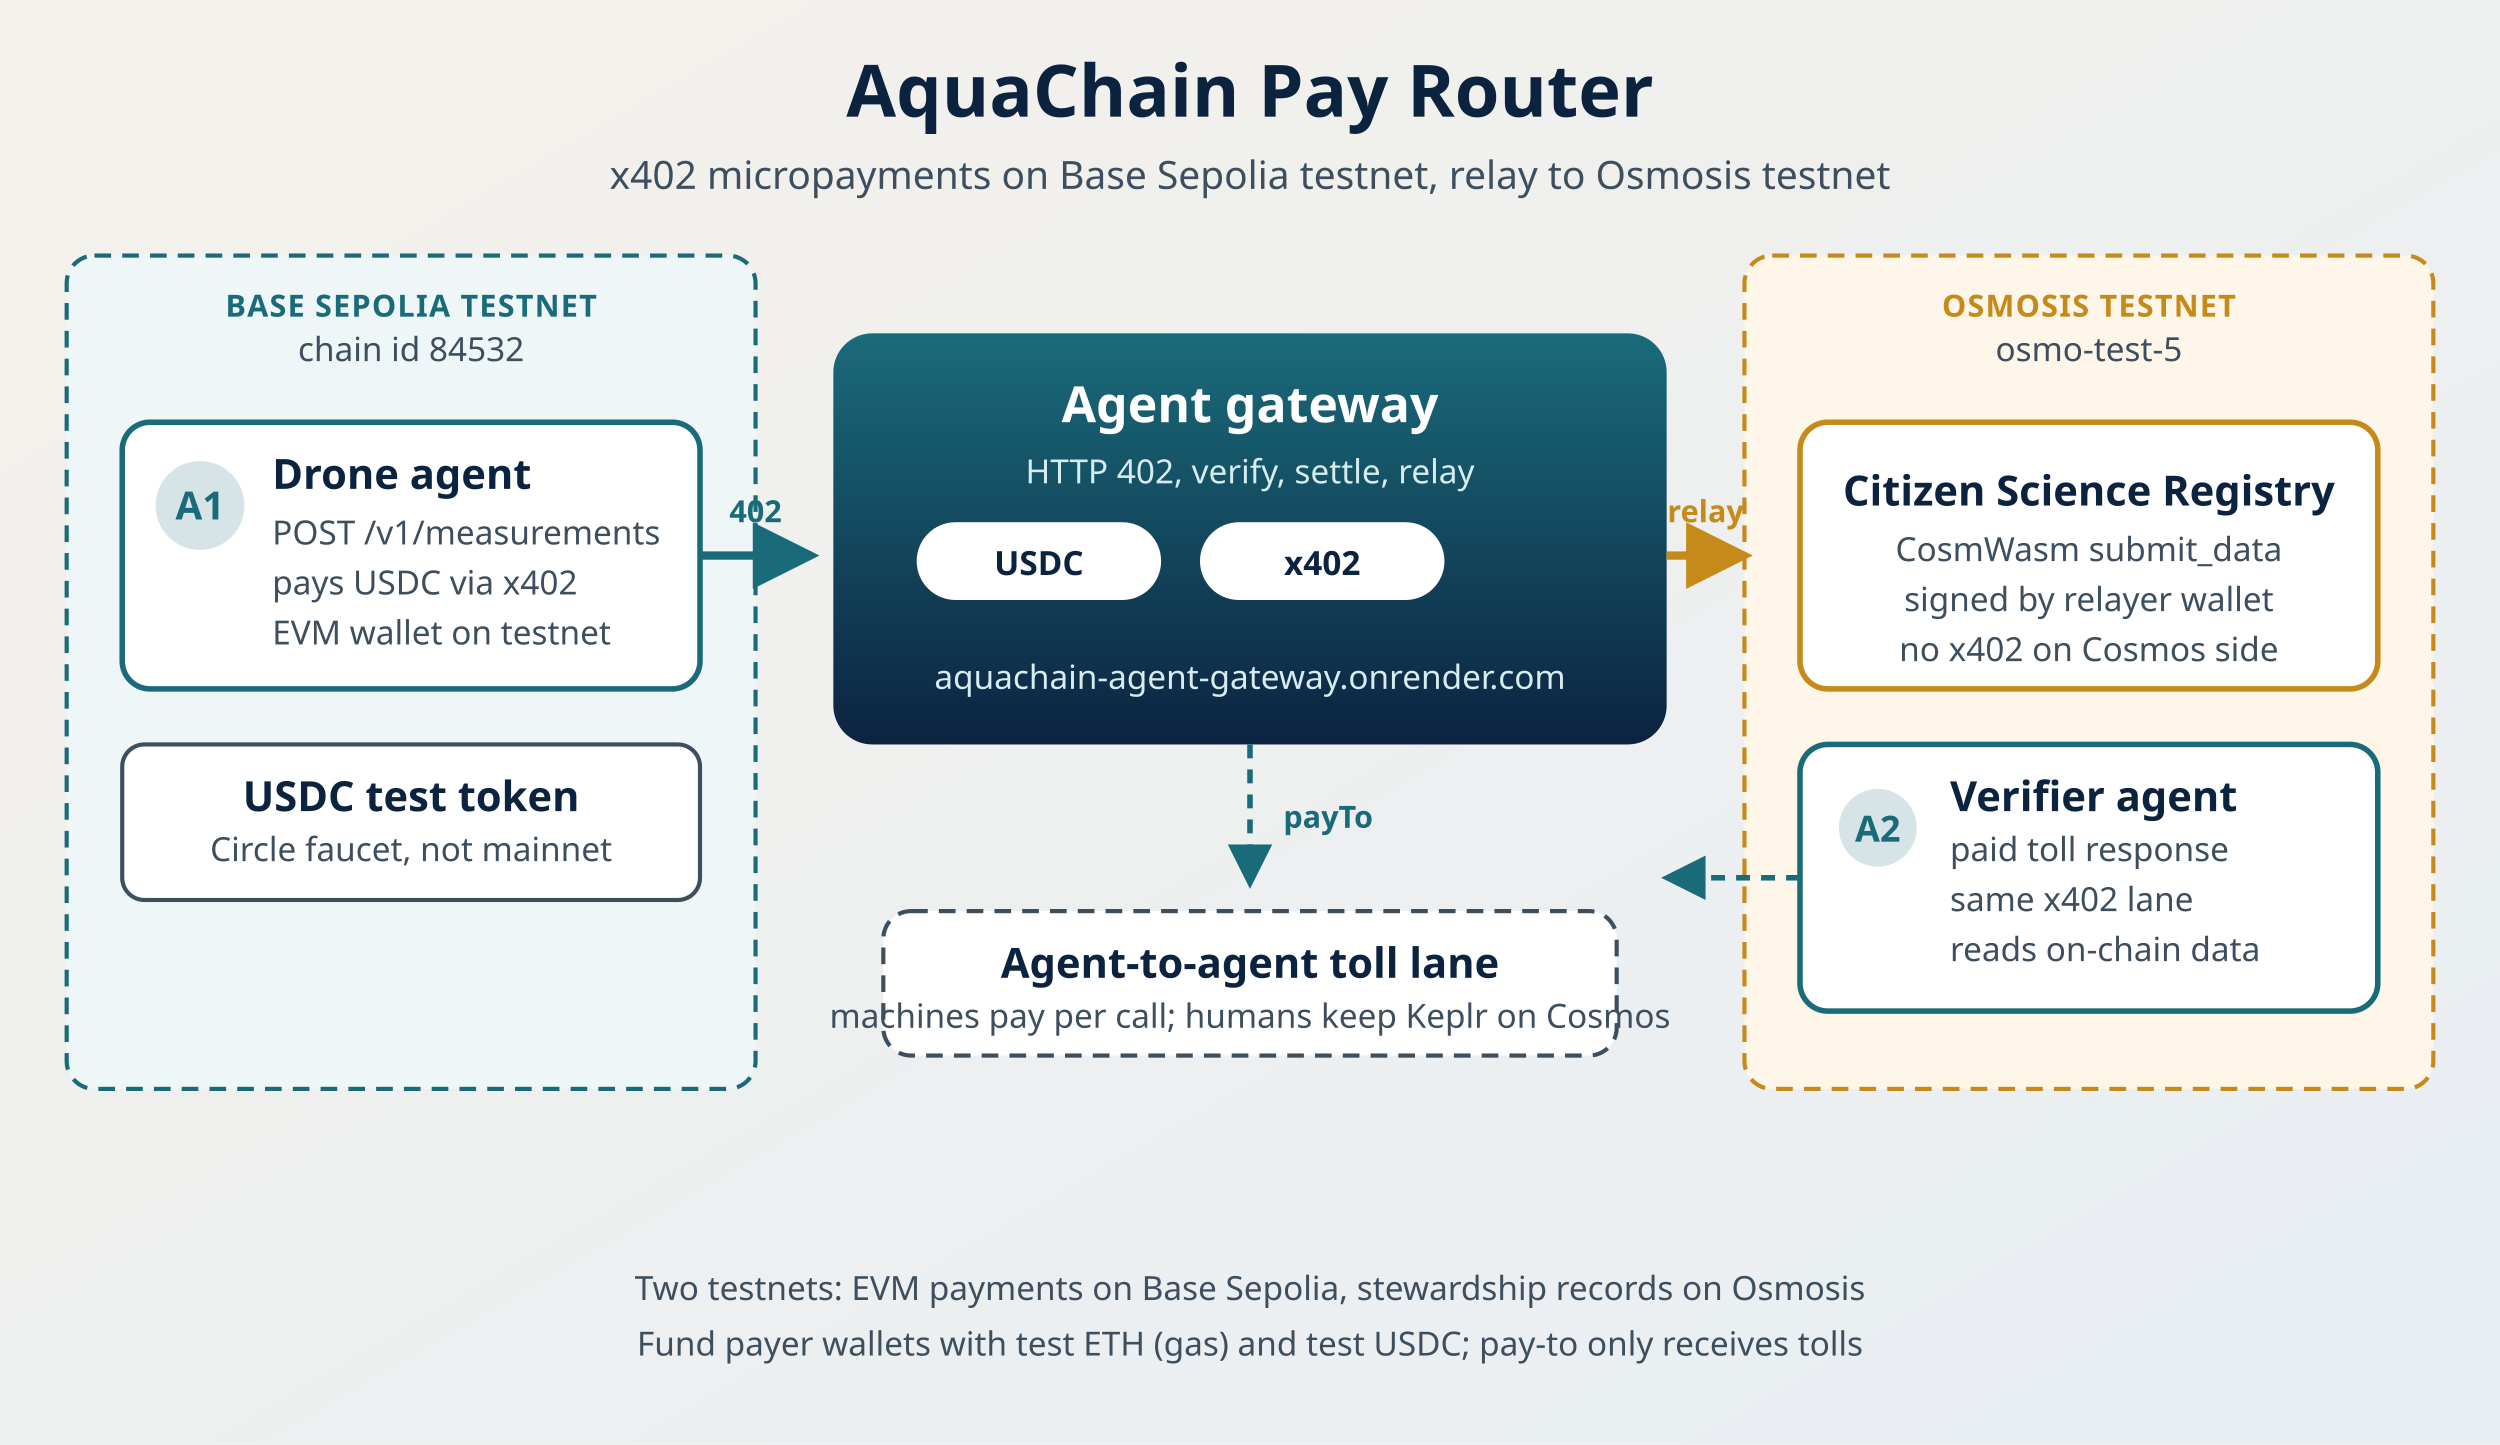
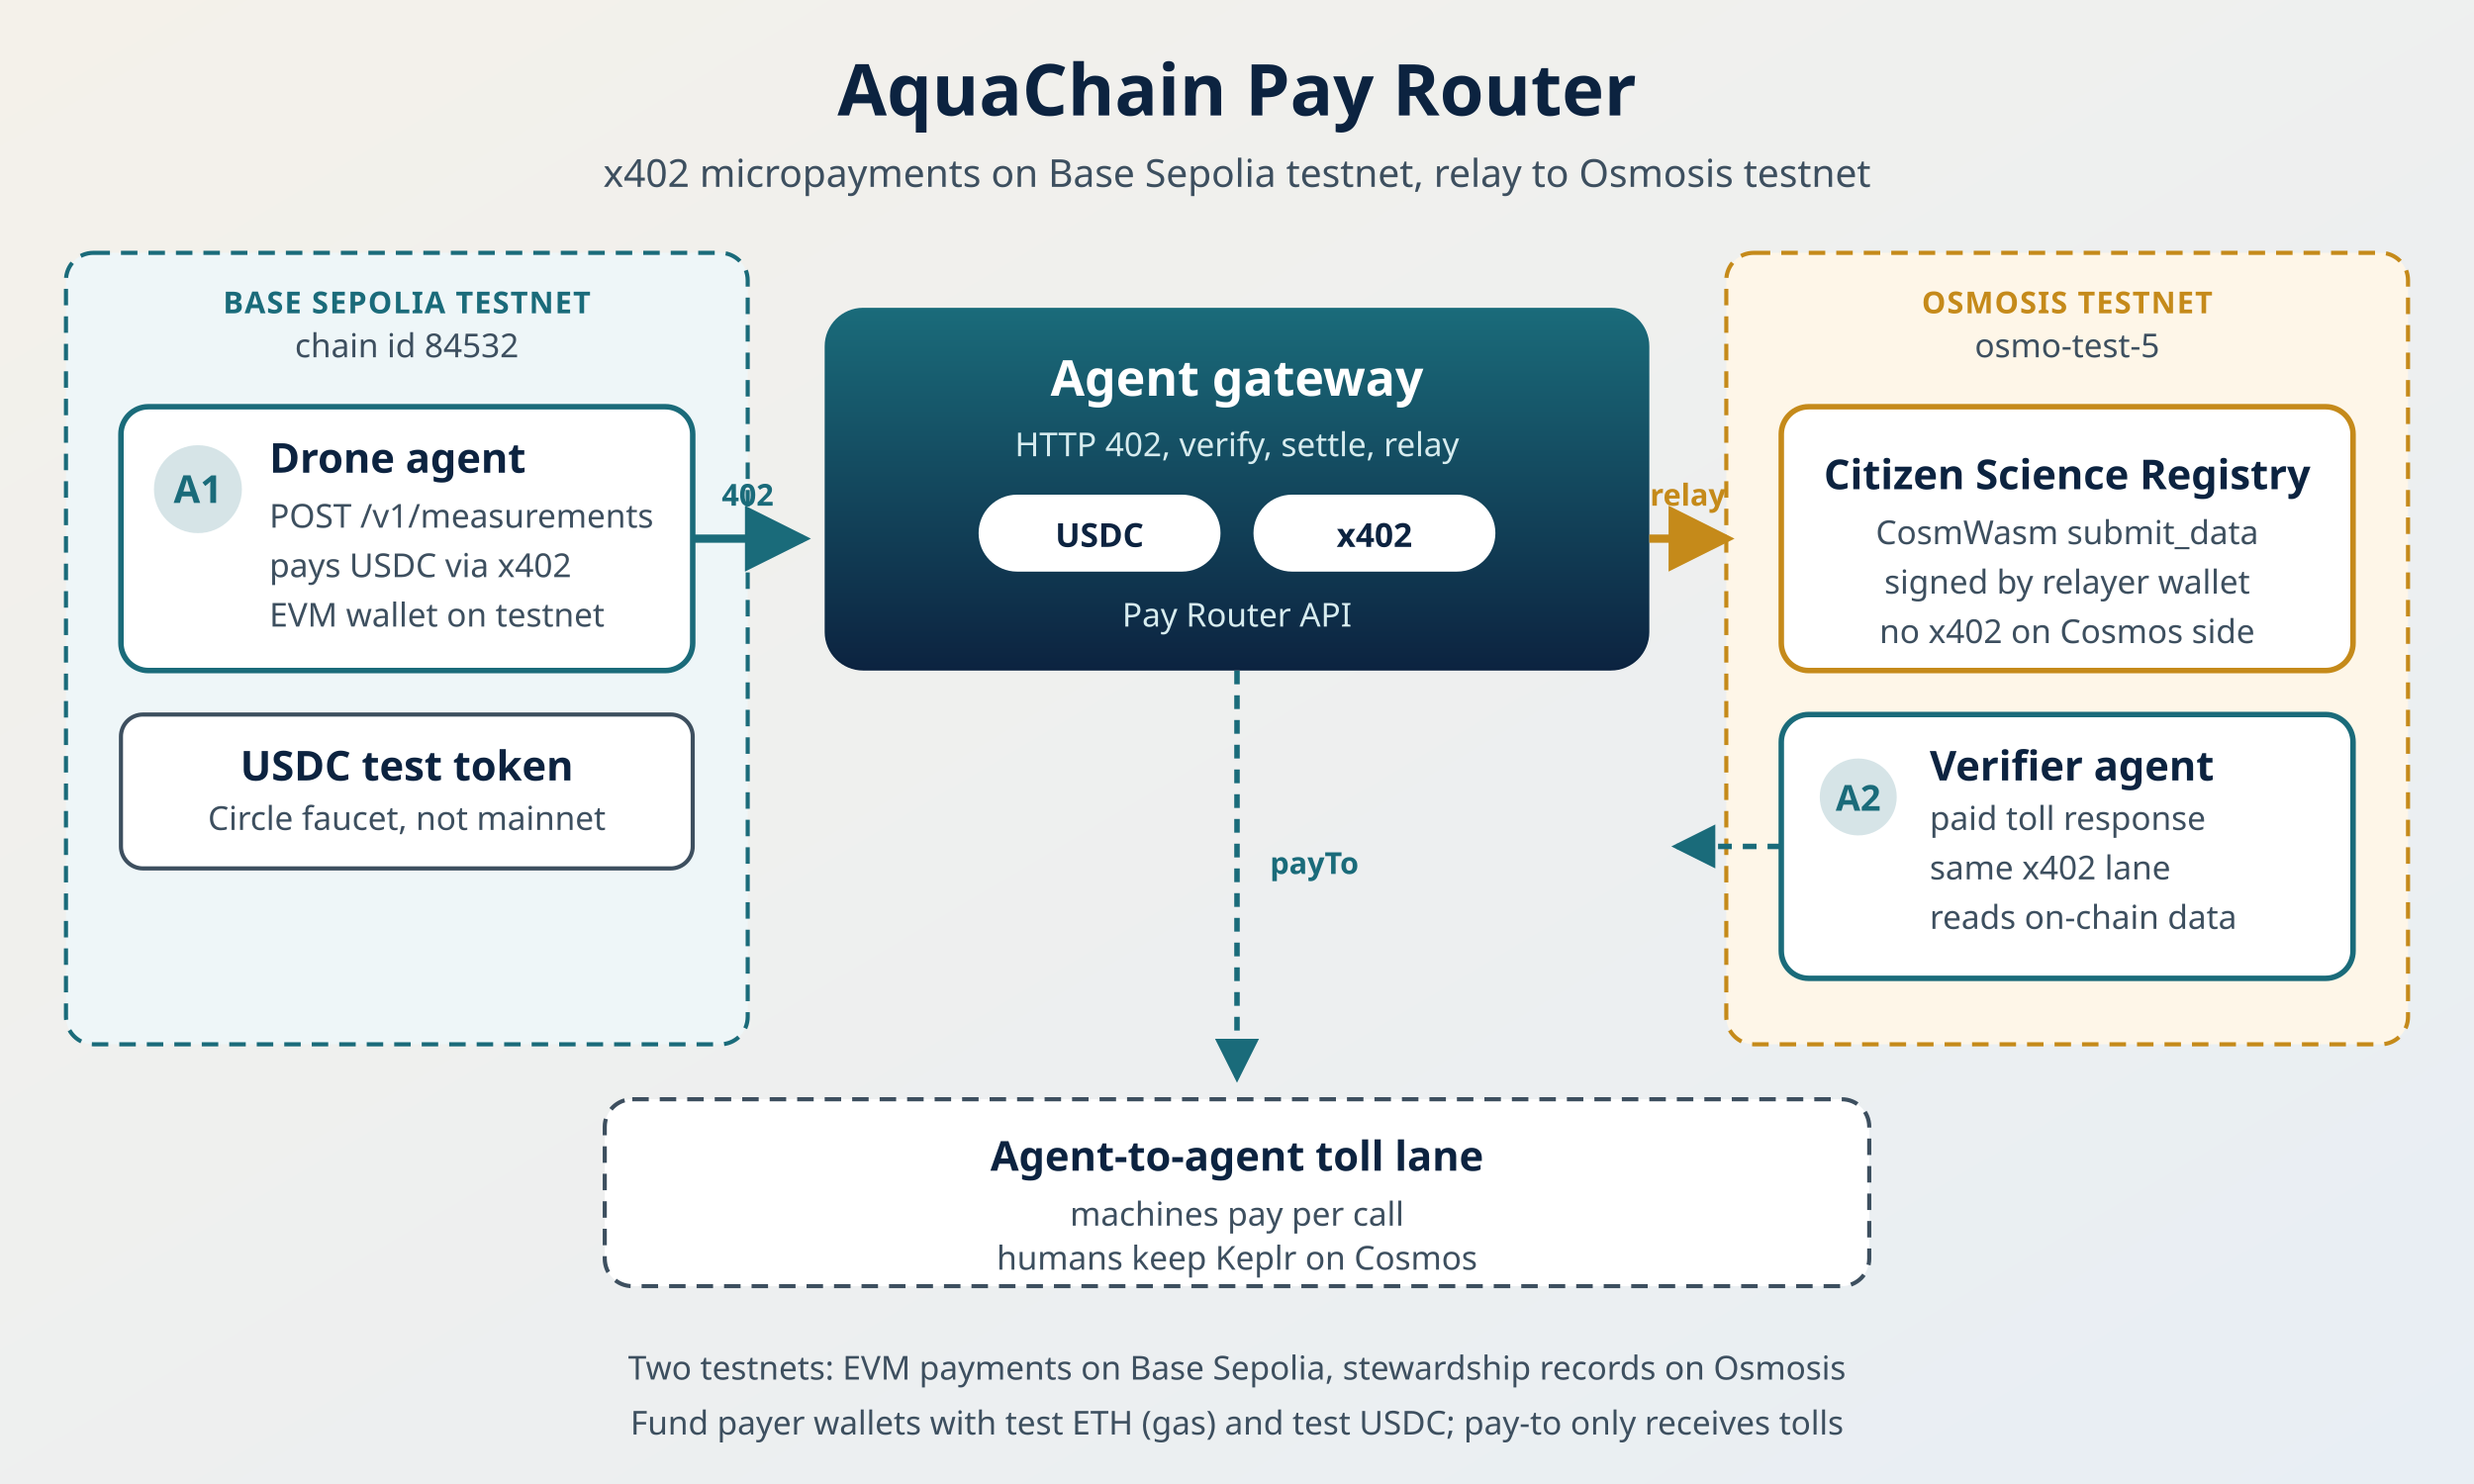
- <svg xmlns="http://www.w3.org/2000/svg" viewBox="0 0 900 520" role="img" aria-labelledby="title desc">
+ <svg xmlns="http://www.w3.org/2000/svg" viewBox="0 0 900 540" role="img" aria-labelledby="title desc">
  <defs>
    <linearGradient id="bg" x1="0%" y1="0%" x2="100%" y2="100%">
      <stop offset="0%" stop-color="#f4f1ea" />
      <stop offset="100%" stop-color="#e8eef4" />
    </linearGradient>
    <linearGradient id="teal" x1="0%" y1="0%" x2="0%" y2="100%">
      <stop offset="0%" stop-color="#1a6b7a" />
      <stop offset="100%" stop-color="#0c2340" />
    </linearGradient>
    <marker id="arrowTeal" markerWidth="8" markerHeight="8" refX="7" refY="4" orient="auto">
      <path d="M0,0 L8,4 L0,8 Z" fill="#1a6b7a" />
    </marker>
    <marker id="arrowAmber" markerWidth="8" markerHeight="8" refX="7" refY="4" orient="auto">
      <path d="M0,0 L8,4 L0,8 Z" fill="#c58a1a" />
    </marker>
  </defs>
-   <rect width="900" height="520" fill="url(#bg)" />
+   <rect width="900" height="540" fill="url(#bg)" />
  <text x="450" y="42" text-anchor="middle" font-family="sans-serif" font-size="26" font-weight="700" fill="#0c2340">AquaChain Pay Router</text>
  <text x="450" y="68" text-anchor="middle" font-family="sans-serif" font-size="14" fill="#3d4f5f">x402 micropayments on Base Sepolia testnet, relay to Osmosis testnet</text>
-   <rect x="24" y="92" width="248" height="300" rx="10" fill="#eef6f8" stroke="#1a6b7a" stroke-width="1.5" stroke-dasharray="6 4" />
+   <rect x="24" y="92" width="248" height="288" rx="10" fill="#eef6f8" stroke="#1a6b7a" stroke-width="1.5" stroke-dasharray="6 4" />
  <text x="148" y="114" text-anchor="middle" font-family="sans-serif" font-size="11" font-weight="700" letter-spacing="0.04em" fill="#1a6b7a">BASE SEPOLIA TESTNET</text>
  <text x="148" y="130" text-anchor="middle" font-family="sans-serif" font-size="12" fill="#3d4f5f">chain id 84532</text>
-   <rect x="44" y="152" width="208" height="96" rx="10" fill="#ffffff" stroke="#1a6b7a" stroke-width="2" />
-   <circle cx="72" cy="182" r="16" fill="#1a6b7a" opacity="0.18" />
-   <text x="72" y="187" text-anchor="middle" font-family="sans-serif" font-size="14" font-weight="700" fill="#1a6b7a">A1</text>
-   <text x="98" y="176" font-family="sans-serif" font-size="15" font-weight="700" fill="#0c2340">Drone agent</text>
-   <text x="98" y="196" font-family="sans-serif" font-size="12" fill="#3d4f5f">POST /v1/measurements</text>
-   <text x="98" y="214" font-family="sans-serif" font-size="12" fill="#3d4f5f">pays USDC via x402</text>
-   <text x="98" y="232" font-family="sans-serif" font-size="12" fill="#3d4f5f">EVM wallet on testnet</text>
-   <rect x="44" y="268" width="208" height="56" rx="8" fill="#ffffff" stroke="#3d4f5f" stroke-width="1.5" />
-   <text x="148" y="292" text-anchor="middle" font-family="sans-serif" font-size="15" font-weight="700" fill="#0c2340">USDC test token</text>
-   <text x="148" y="310" text-anchor="middle" font-family="sans-serif" font-size="12" fill="#3d4f5f">Circle faucet, not mainnet</text>
-   <rect x="300" y="120" width="300" height="148" rx="14" fill="url(#teal)" />
-   <text x="450" y="152" text-anchor="middle" font-family="sans-serif" font-size="18" font-weight="700" fill="#ffffff">Agent gateway</text>
-   <text x="450" y="174" text-anchor="middle" font-family="sans-serif" font-size="12" fill="#d7ecef">HTTP 402, verify, settle, relay</text>
-   <rect x="330" y="188" width="88" height="28" rx="14" fill="#ffffff" />
-   <text x="374" y="207" text-anchor="middle" font-family="sans-serif" font-size="12" font-weight="700" fill="#0c2340">USDC</text>
-   <rect x="432" y="188" width="88" height="28" rx="14" fill="#ffffff" />
-   <text x="476" y="207" text-anchor="middle" font-family="sans-serif" font-size="12" font-weight="700" fill="#0c2340">x402</text>
-   <text x="450" y="248" text-anchor="middle" font-family="sans-serif" font-size="12" fill="#d7ecef">aquachain-agent-gateway.onrender.com</text>
-   <rect x="628" y="92" width="248" height="300" rx="10" fill="#fef6e8" stroke="#c58a1a" stroke-width="1.5" stroke-dasharray="6 4" />
+   <rect x="44" y="148" width="208" height="96" rx="10" fill="#ffffff" stroke="#1a6b7a" stroke-width="2" />
+   <circle cx="72" cy="178" r="16" fill="#1a6b7a" opacity="0.18" />
+   <text x="72" y="183" text-anchor="middle" font-family="sans-serif" font-size="14" font-weight="700" fill="#1a6b7a">A1</text>
+   <text x="98" y="172" font-family="sans-serif" font-size="15" font-weight="700" fill="#0c2340">Drone agent</text>
+   <text x="98" y="192" font-family="sans-serif" font-size="12" fill="#3d4f5f">POST /v1/measurements</text>
+   <text x="98" y="210" font-family="sans-serif" font-size="12" fill="#3d4f5f">pays USDC via x402</text>
+   <text x="98" y="228" font-family="sans-serif" font-size="12" fill="#3d4f5f">EVM wallet on testnet</text>
+   <rect x="44" y="260" width="208" height="56" rx="8" fill="#ffffff" stroke="#3d4f5f" stroke-width="1.5" />
+   <text x="148" y="284" text-anchor="middle" font-family="sans-serif" font-size="15" font-weight="700" fill="#0c2340">USDC test token</text>
+   <text x="148" y="302" text-anchor="middle" font-family="sans-serif" font-size="12" fill="#3d4f5f">Circle faucet, not mainnet</text>
+   <rect x="300" y="112" width="300" height="132" rx="14" fill="url(#teal)" />
+   <text x="450" y="144" text-anchor="middle" font-family="sans-serif" font-size="18" font-weight="700" fill="#ffffff">Agent gateway</text>
+   <text x="450" y="166" text-anchor="middle" font-family="sans-serif" font-size="12" fill="#d7ecef">HTTP 402, verify, settle, relay</text>
+   <rect x="356" y="180" width="88" height="28" rx="14" fill="#ffffff" />
+   <text x="400" y="199" text-anchor="middle" font-family="sans-serif" font-size="12" font-weight="700" fill="#0c2340">USDC</text>
+   <rect x="456" y="180" width="88" height="28" rx="14" fill="#ffffff" />
+   <text x="500" y="199" text-anchor="middle" font-family="sans-serif" font-size="12" font-weight="700" fill="#0c2340">x402</text>
+   <text x="450" y="228" text-anchor="middle" font-family="sans-serif" font-size="12" fill="#d7ecef">Pay Router API</text>
+   <rect x="628" y="92" width="248" height="288" rx="10" fill="#fef6e8" stroke="#c58a1a" stroke-width="1.5" stroke-dasharray="6 4" />
  <text x="752" y="114" text-anchor="middle" font-family="sans-serif" font-size="11" font-weight="700" letter-spacing="0.04em" fill="#c58a1a">OSMOSIS TESTNET</text>
  <text x="752" y="130" text-anchor="middle" font-family="sans-serif" font-size="12" fill="#3d4f5f">osmo-test-5</text>
-   <rect x="648" y="152" width="208" height="96" rx="10" fill="#ffffff" stroke="#c58a1a" stroke-width="2" />
-   <text x="752" y="182" text-anchor="middle" font-family="sans-serif" font-size="15" font-weight="700" fill="#0c2340">Citizen Science Registry</text>
-   <text x="752" y="202" text-anchor="middle" font-family="sans-serif" font-size="12" fill="#3d4f5f">CosmWasm submit_data</text>
-   <text x="752" y="220" text-anchor="middle" font-family="sans-serif" font-size="12" fill="#3d4f5f">signed by relayer wallet</text>
-   <text x="752" y="238" text-anchor="middle" font-family="sans-serif" font-size="12" fill="#3d4f5f">no x402 on Cosmos side</text>
-   <rect x="648" y="268" width="208" height="96" rx="10" fill="#ffffff" stroke="#1a6b7a" stroke-width="2" />
-   <circle cx="676" cy="298" r="14" fill="#1a6b7a" opacity="0.18" />
-   <text x="676" y="303" text-anchor="middle" font-family="sans-serif" font-size="13" font-weight="700" fill="#1a6b7a">A2</text>
-   <text x="702" y="292" font-family="sans-serif" font-size="15" font-weight="700" fill="#0c2340">Verifier agent</text>
-   <text x="702" y="310" font-family="sans-serif" font-size="12" fill="#3d4f5f">paid toll response</text>
-   <text x="702" y="328" font-family="sans-serif" font-size="12" fill="#3d4f5f">same x402 lane</text>
-   <text x="702" y="346" font-family="sans-serif" font-size="12" fill="#3d4f5f">reads on-chain data</text>
-   <path d="M252 200 H292" stroke="#1a6b7a" stroke-width="3" marker-end="url(#arrowTeal)" />
-   <text x="272" y="188" text-anchor="middle" font-family="sans-serif" font-size="11" font-weight="600" fill="#1a6b7a">402</text>
-   <path d="M600 200 H628" stroke="#c58a1a" stroke-width="3" marker-end="url(#arrowAmber)" />
-   <text x="614" y="188" text-anchor="middle" font-family="sans-serif" font-size="11" font-weight="600" fill="#c58a1a">relay</text>
-   <path d="M450 268 V318" stroke="#1a6b7a" stroke-width="2" stroke-dasharray="5 4" marker-end="url(#arrowTeal)" />
-   <text x="462" y="298" font-family="sans-serif" font-size="11" font-weight="600" fill="#1a6b7a">payTo</text>
-   <rect x="318" y="328" width="264" height="52" rx="10" fill="#ffffff" stroke="#3d4f5f" stroke-width="1.5" stroke-dasharray="6 4" />
-   <text x="450" y="352" text-anchor="middle" font-family="sans-serif" font-size="15" font-weight="700" fill="#0c2340">Agent-to-agent toll lane</text>
-   <text x="450" y="370" text-anchor="middle" font-family="sans-serif" font-size="12" fill="#3d4f5f">machines pay per call; humans keep Keplr on Cosmos</text>
-   <path d="M648 316 H600" stroke="#1a6b7a" stroke-width="2" stroke-dasharray="5 4" marker-end="url(#arrowTeal)" />
-   <text x="450" y="468" text-anchor="middle" font-family="sans-serif" font-size="12" fill="#3d4f5f">Two testnets: EVM payments on Base Sepolia, stewardship records on Osmosis</text>
-   <text x="450" y="488" text-anchor="middle" font-family="sans-serif" font-size="12" fill="#3d4f5f">Fund payer wallets with test ETH (gas) and test USDC; pay-to only receives tolls</text>
+   <rect x="648" y="148" width="208" height="96" rx="10" fill="#ffffff" stroke="#c58a1a" stroke-width="2" />
+   <text x="752" y="178" text-anchor="middle" font-family="sans-serif" font-size="15" font-weight="700" fill="#0c2340">Citizen Science Registry</text>
+   <text x="752" y="198" text-anchor="middle" font-family="sans-serif" font-size="12" fill="#3d4f5f">CosmWasm submit_data</text>
+   <text x="752" y="216" text-anchor="middle" font-family="sans-serif" font-size="12" fill="#3d4f5f">signed by relayer wallet</text>
+   <text x="752" y="234" text-anchor="middle" font-family="sans-serif" font-size="12" fill="#3d4f5f">no x402 on Cosmos side</text>
+   <rect x="648" y="260" width="208" height="96" rx="10" fill="#ffffff" stroke="#1a6b7a" stroke-width="2" />
+   <circle cx="676" cy="290" r="14" fill="#1a6b7a" opacity="0.18" />
+   <text x="676" y="295" text-anchor="middle" font-family="sans-serif" font-size="13" font-weight="700" fill="#1a6b7a">A2</text>
+   <text x="702" y="284" font-family="sans-serif" font-size="15" font-weight="700" fill="#0c2340">Verifier agent</text>
+   <text x="702" y="302" font-family="sans-serif" font-size="12" fill="#3d4f5f">paid toll response</text>
+   <text x="702" y="320" font-family="sans-serif" font-size="12" fill="#3d4f5f">same x402 lane</text>
+   <text x="702" y="338" font-family="sans-serif" font-size="12" fill="#3d4f5f">reads on-chain data</text>
+   <path d="M252 196 H292" stroke="#1a6b7a" stroke-width="3" marker-end="url(#arrowTeal)" />
+   <text x="272" y="184" text-anchor="middle" font-family="sans-serif" font-size="11" font-weight="600" fill="#1a6b7a">402</text>
+   <path d="M600 196 H628" stroke="#c58a1a" stroke-width="3" marker-end="url(#arrowAmber)" />
+   <text x="614" y="184" text-anchor="middle" font-family="sans-serif" font-size="11" font-weight="600" fill="#c58a1a">relay</text>
+   <path d="M450 244 V392" stroke="#1a6b7a" stroke-width="2" stroke-dasharray="5 4" marker-end="url(#arrowTeal)" />
+   <text x="462" y="318" font-family="sans-serif" font-size="11" font-weight="600" fill="#1a6b7a">payTo</text>
+   <path d="M648 308 H610" stroke="#1a6b7a" stroke-width="2" stroke-dasharray="5 4" marker-end="url(#arrowTeal)" />
+   <rect x="220" y="400" width="460" height="68" rx="10" fill="#ffffff" stroke="#3d4f5f" stroke-width="1.5" stroke-dasharray="6 4" />
+   <text x="450" y="426" text-anchor="middle" font-family="sans-serif" font-size="15" font-weight="700" fill="#0c2340">Agent-to-agent toll lane</text>
+   <text x="450" y="446" text-anchor="middle" font-family="sans-serif" font-size="12" fill="#3d4f5f">machines pay per call</text>
+   <text x="450" y="462" text-anchor="middle" font-family="sans-serif" font-size="12" fill="#3d4f5f">humans keep Keplr on Cosmos</text>
+   <text x="450" y="502" text-anchor="middle" font-family="sans-serif" font-size="12" fill="#3d4f5f">Two testnets: EVM payments on Base Sepolia, stewardship records on Osmosis</text>
+   <text x="450" y="522" text-anchor="middle" font-family="sans-serif" font-size="12" fill="#3d4f5f">Fund payer wallets with test ETH (gas) and test USDC; pay-to only receives tolls</text>
</svg>
